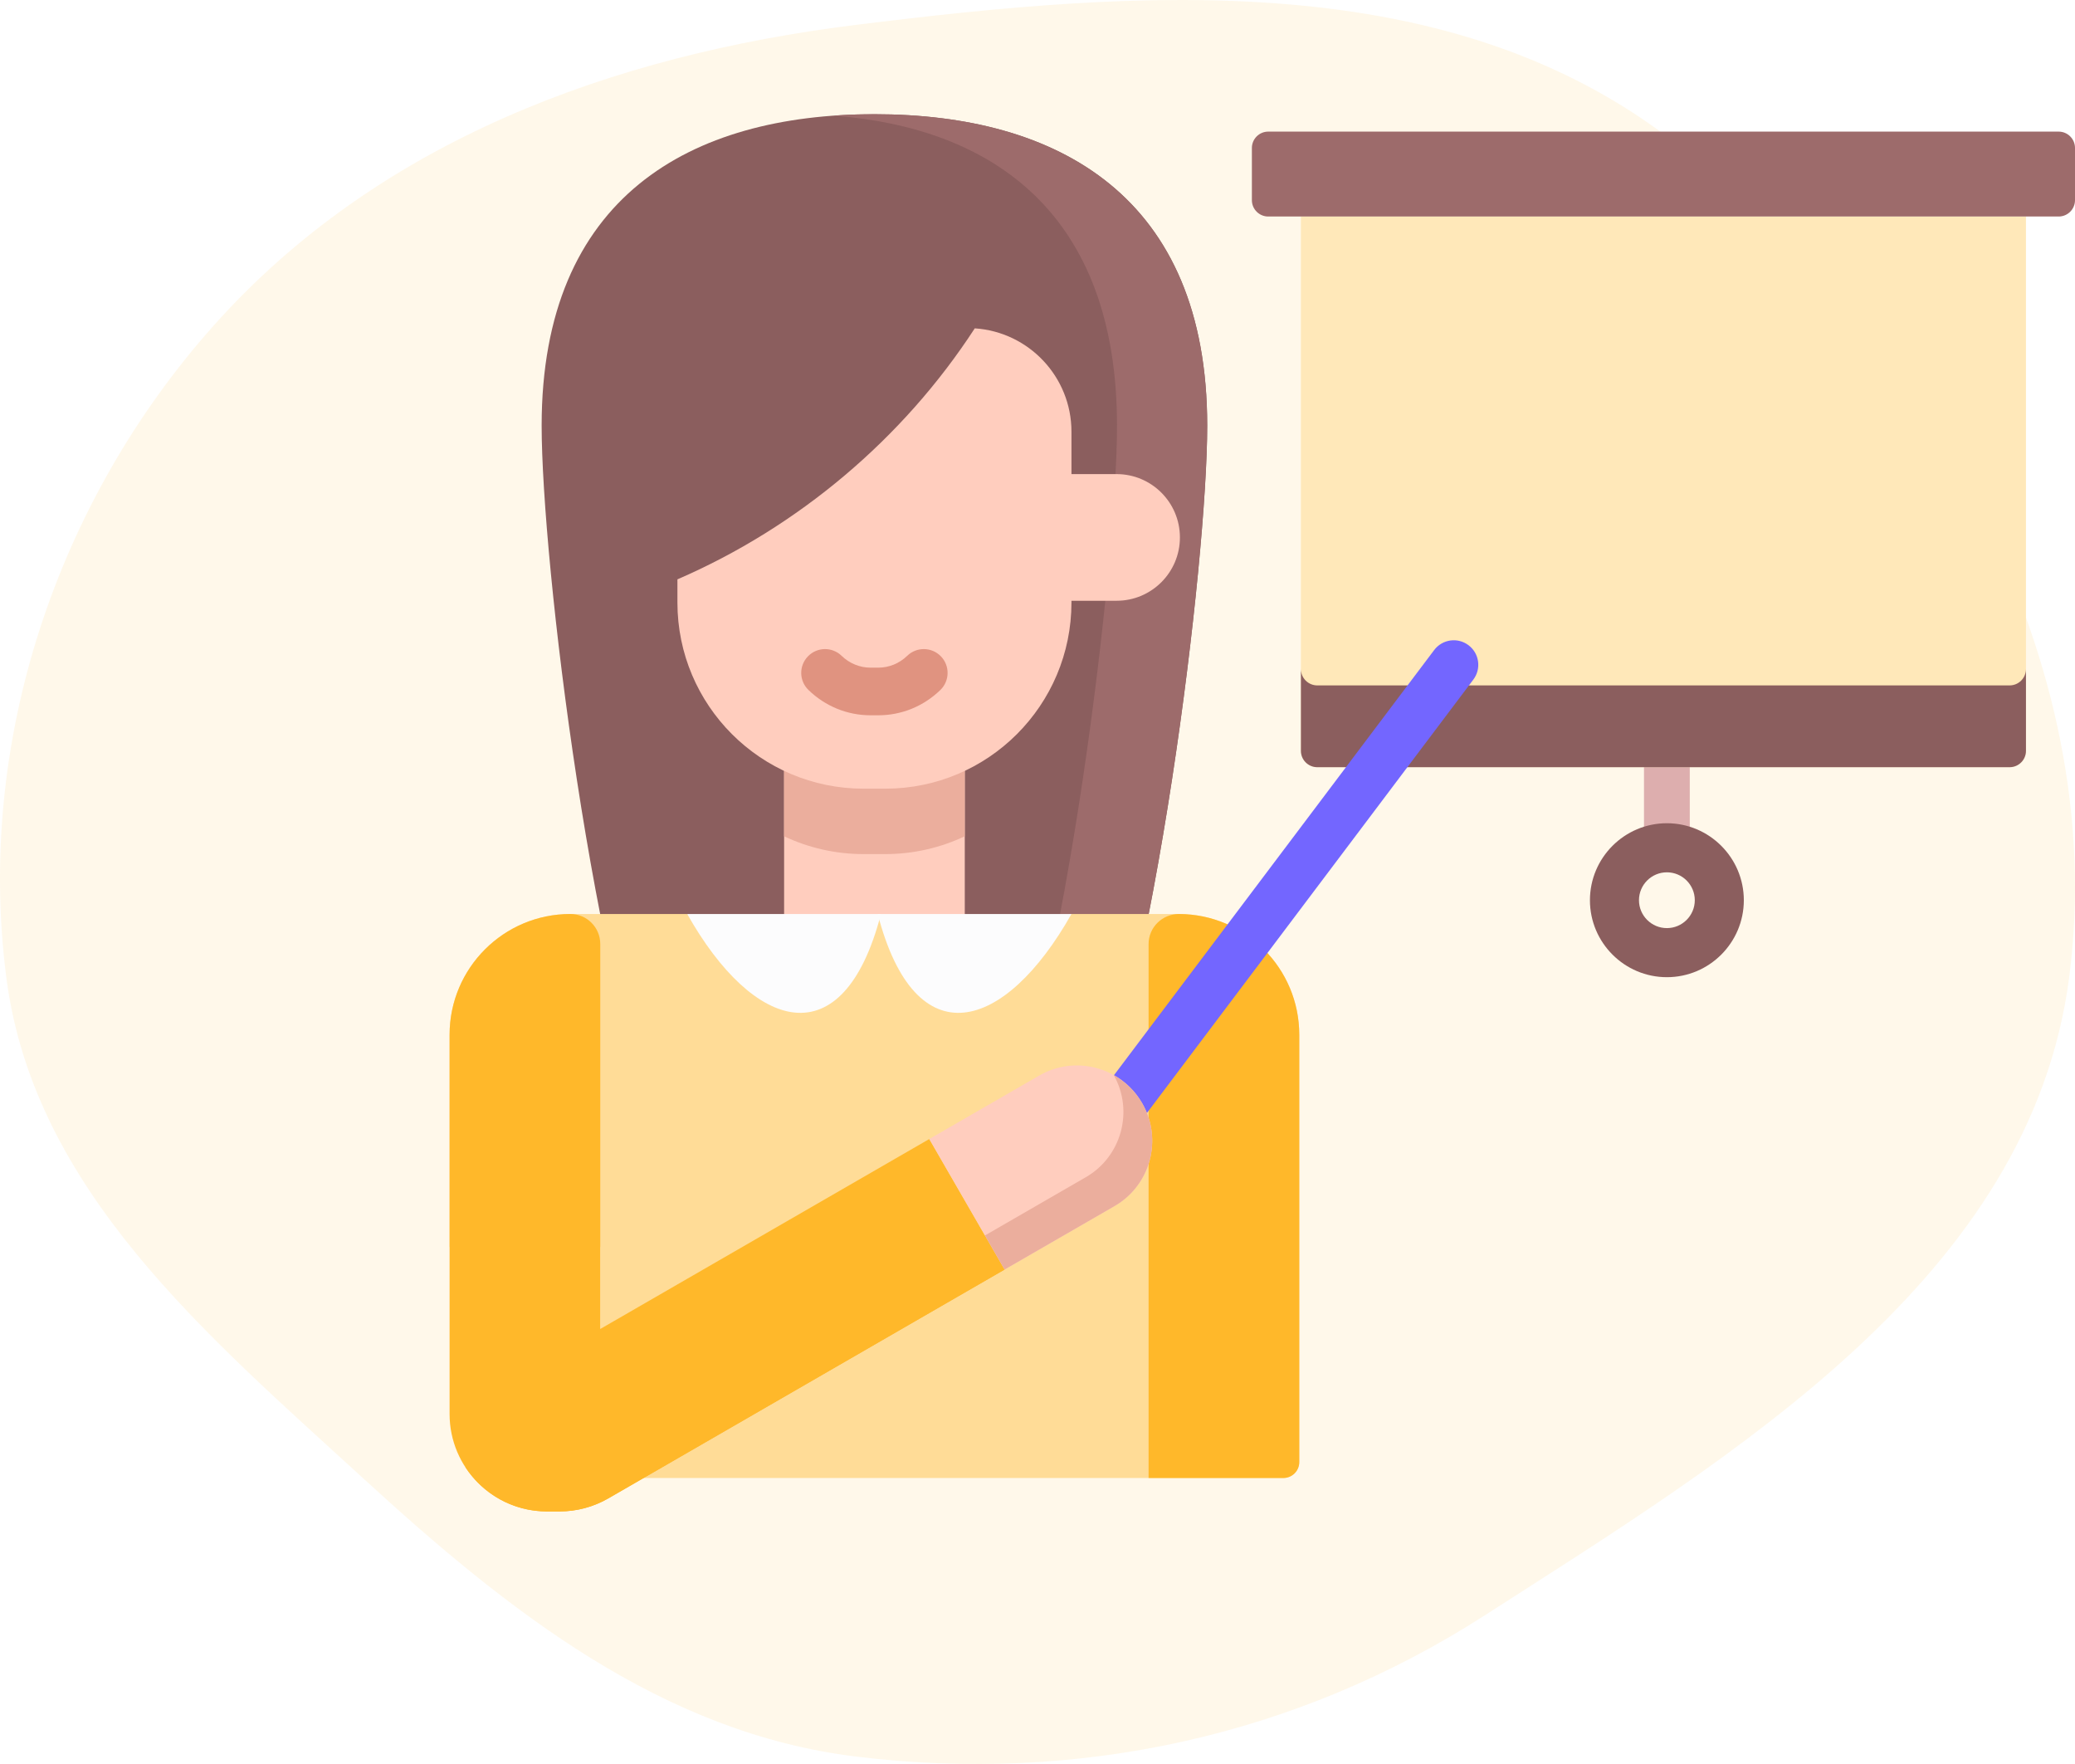
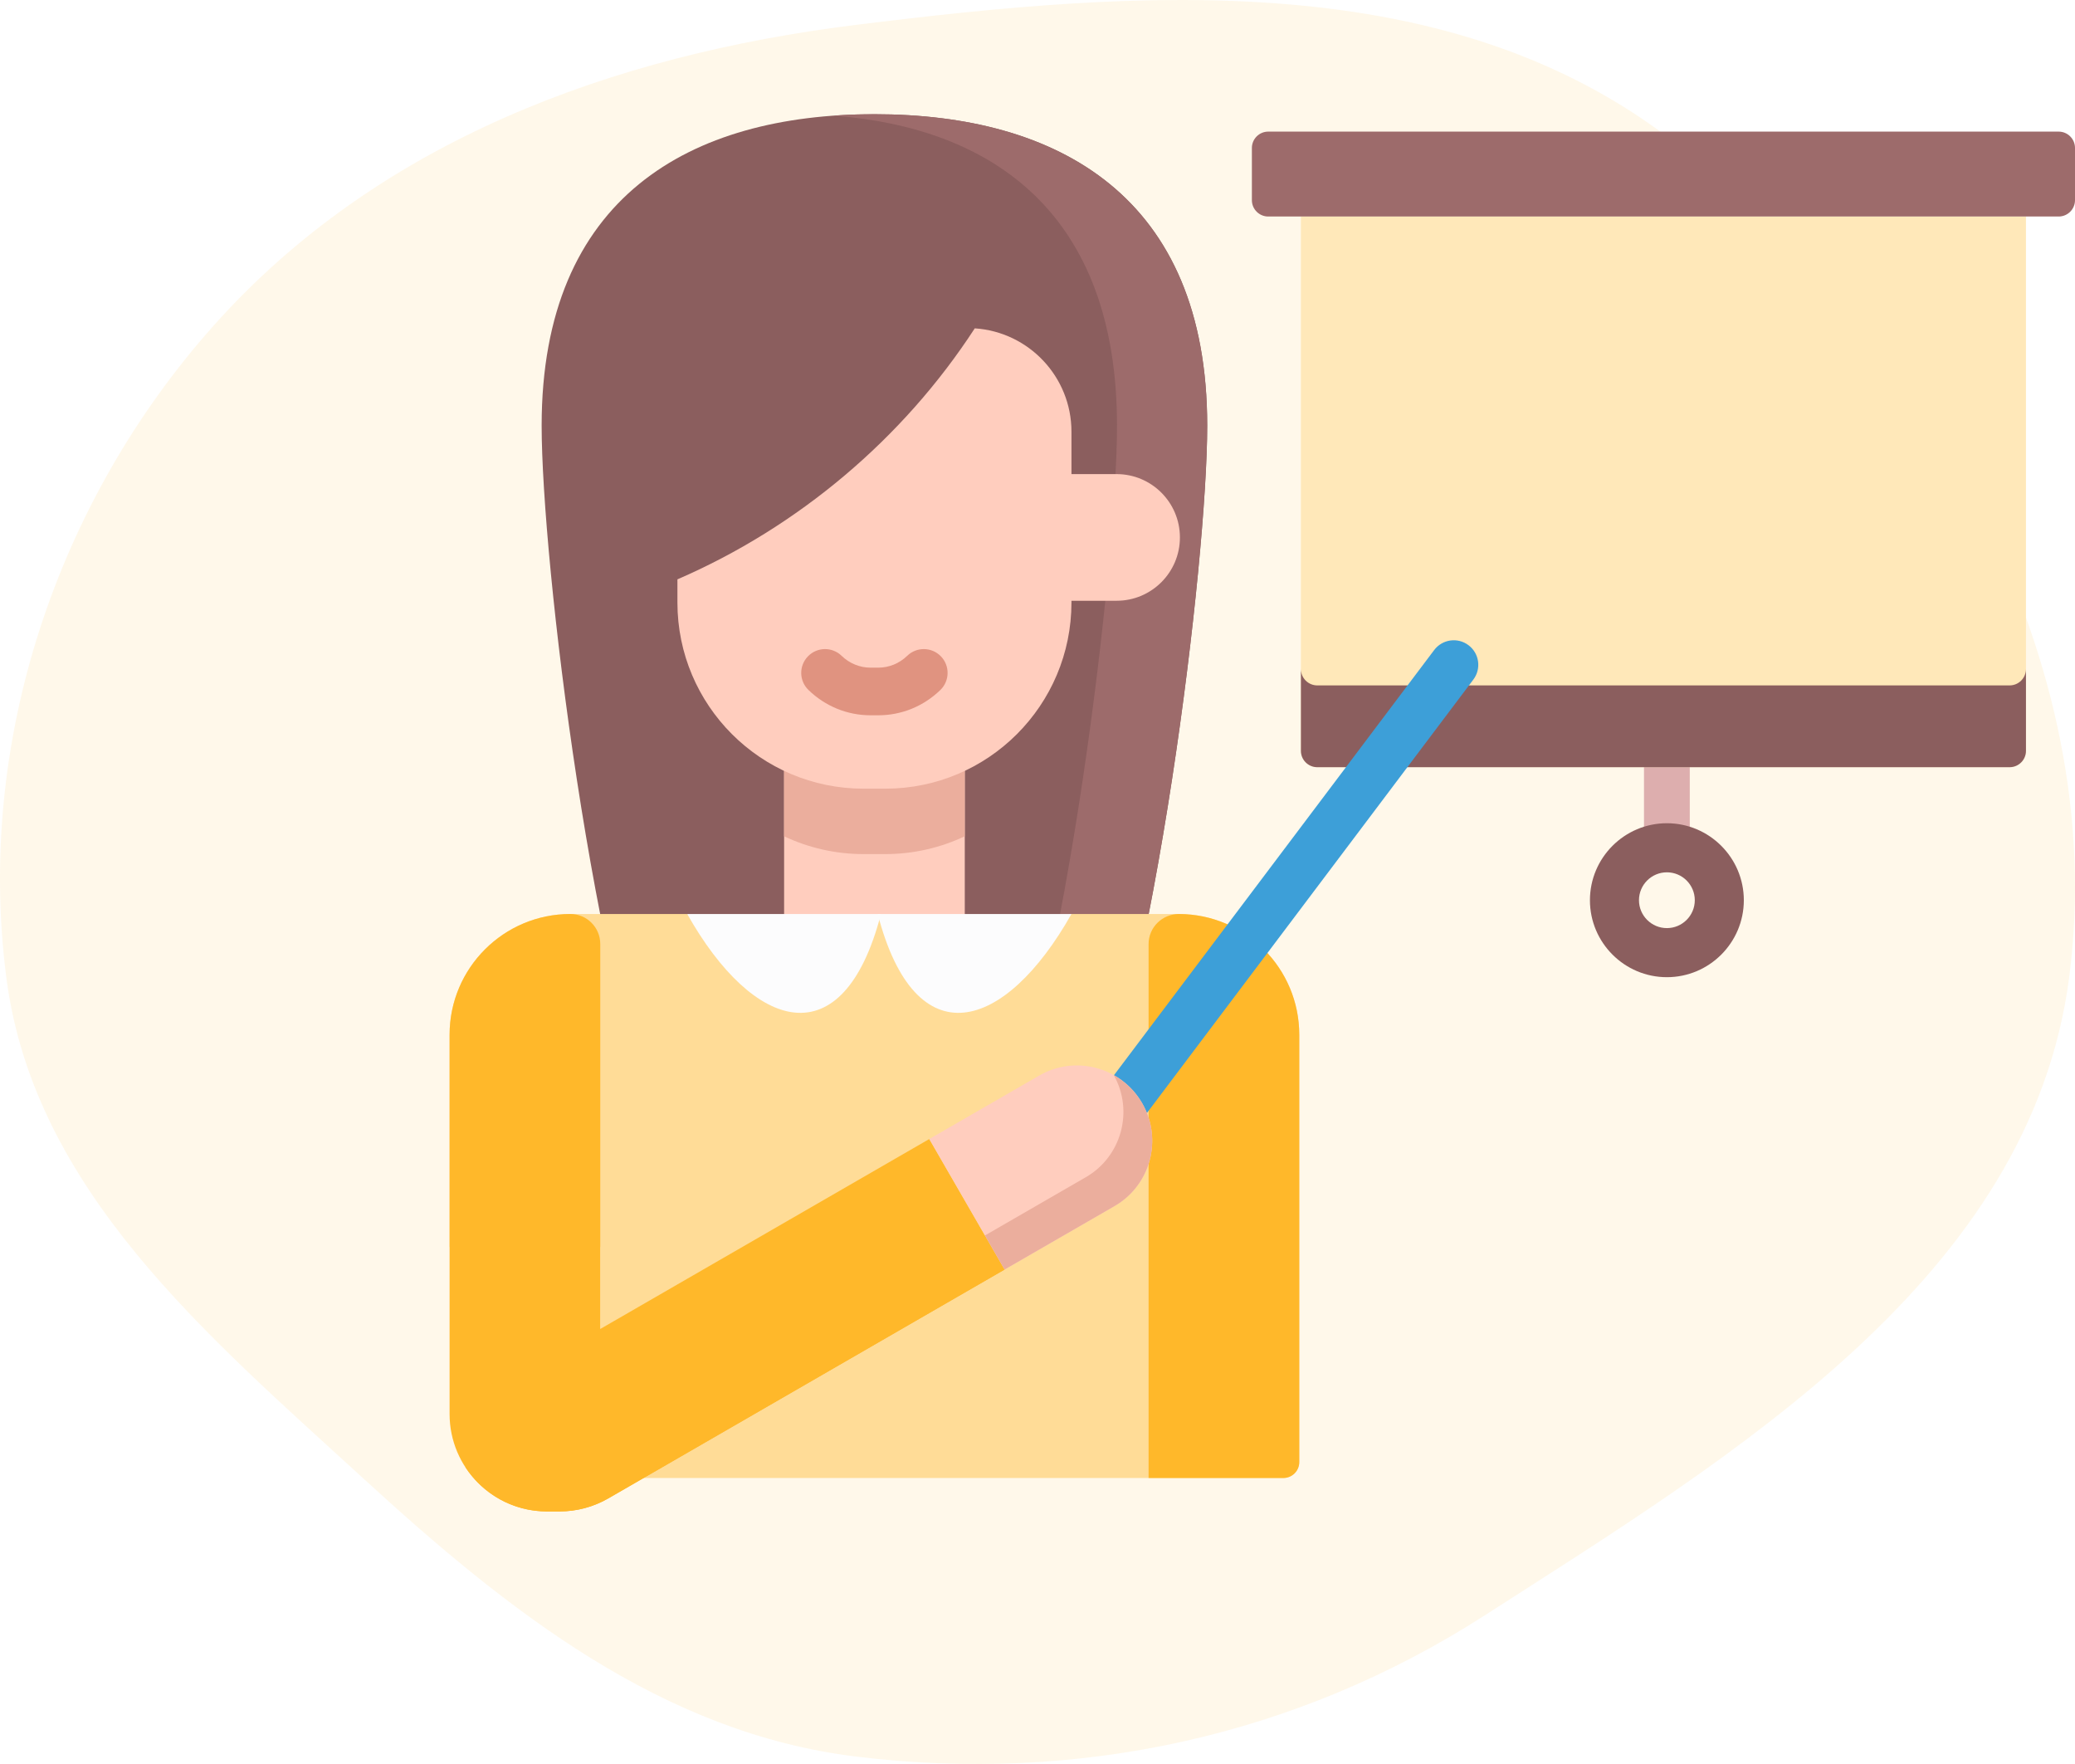
<svg xmlns="http://www.w3.org/2000/svg" width="60" height="51" viewBox="0 0 60 51" fill="none">
  <path fill-rule="evenodd" clip-rule="evenodd" d="M24.751 0.719C32.999 -0.303 41.916 -0.994 48.489 4.168C55.699 9.831 61.032 19.094 59.83 28.27C58.697 36.926 50.186 42.047 42.916 46.713C37.467 50.21 31.151 51.569 24.751 50.785C19.142 50.097 14.695 46.584 10.5 42.739C5.975 38.592 0.98 34.407 0.184 28.27C-0.699 21.462 1.64 14.502 6.179 9.412C10.935 4.078 17.717 1.591 24.751 0.719Z" fill="#FFB82A" fill-opacity="0.1" />
  <path d="M48.199 25.172C47.833 25.172 47.537 24.876 47.537 24.51V21.803C47.537 21.437 47.833 21.141 48.199 21.141C48.565 21.141 48.861 21.437 48.861 21.803V24.51C48.861 24.876 48.565 25.172 48.199 25.172Z" fill="#DDAEAE" />
  <path d="M31.159 33.947C33.439 28.533 34.908 16.175 34.908 12.307C34.908 5.684 30.599 3.302 25.285 3.302C19.97 3.302 15.662 5.684 15.662 12.307C15.662 16.175 17.131 28.533 19.411 33.947H31.159Z" fill="#8B5E5E" />
  <path d="M25.284 3.302C24.882 3.302 24.485 3.316 24.096 3.344C28.719 3.688 32.299 6.186 32.299 12.307C32.299 16.175 30.87 28.533 28.652 33.947H31.158C33.438 28.533 34.907 16.175 34.907 12.307C34.907 5.684 30.599 3.302 25.284 3.302Z" fill="#9D6B6B" />
  <path d="M22.673 17.996H27.897V27.035H22.673V17.996Z" fill="#FFCDBE" />
  <path d="M27.896 17.996H22.672V24.178C23.369 24.508 24.148 24.693 24.971 24.693H25.597C26.42 24.693 27.199 24.508 27.896 24.178V17.996Z" fill="#EBAE9D" />
  <path d="M34.118 15.538C34.118 16.549 33.298 17.369 32.287 17.369H29.049V13.707H32.287C33.298 13.707 34.118 14.526 34.118 15.538Z" fill="#FFCDBE" />
  <path d="M30.982 12.482V17.417C30.982 20.391 28.572 22.802 25.598 22.802H24.972C21.998 22.802 19.588 20.391 19.588 17.418V16.75C23.078 15.24 26.114 12.682 28.186 9.493C29.747 9.596 30.982 10.895 30.982 12.482Z" fill="#FFCDBE" />
  <path d="M25.396 20.68H25.173C24.502 20.68 23.865 20.421 23.378 19.949C23.104 19.685 23.097 19.249 23.362 18.976C23.626 18.703 24.062 18.695 24.335 18.96C24.564 19.181 24.862 19.303 25.173 19.303H25.395C25.707 19.303 26.005 19.181 26.233 18.96C26.507 18.695 26.943 18.703 27.207 18.976C27.471 19.249 27.464 19.685 27.191 19.949C26.704 20.421 26.067 20.68 25.396 20.68Z" fill="#E09380" />
  <path d="M37.57 29.917V42.272C37.57 42.525 37.364 42.731 37.111 42.731H17.357V36.052H13V29.917C13 27.989 14.563 26.425 16.492 26.425H19.863L22.63 27.894L25.465 26.425L28.3 27.435L30.972 26.425H34.078C36.006 26.425 37.57 27.989 37.57 29.917Z" fill="#FFDC97" />
  <path d="M34.094 26.425C33.609 26.423 33.212 26.81 33.212 27.295V42.731H37.11C37.364 42.731 37.569 42.525 37.569 42.272V29.917C37.569 27.994 36.015 26.434 34.094 26.425Z" fill="#FFB82A" />
  <path d="M37.617 6.26V21.708C37.617 21.97 37.829 22.181 38.09 22.181H58.109C58.37 22.181 58.582 21.97 58.582 21.708V6.26H37.617Z" fill="#FFE8B9" />
  <path d="M58.109 19.816H38.09C37.829 19.816 37.617 19.604 37.617 19.343V21.708C37.617 21.969 37.829 22.181 38.09 22.181H58.109C58.37 22.181 58.582 21.969 58.582 21.708V19.343C58.582 19.604 58.37 19.816 58.109 19.816Z" fill="#8B5E5E" />
  <path d="M36.199 5.787V4.278C36.199 4.017 36.411 3.805 36.672 3.805H59.527C59.788 3.805 60 4.017 60 4.278V5.787C60 6.048 59.788 6.26 59.527 6.26H36.672C36.411 6.26 36.199 6.048 36.199 5.787Z" fill="#9D6B6B" />
  <path d="M26.871 32.931L17.357 38.423V27.291C17.357 26.813 16.97 26.425 16.492 26.425C14.565 26.425 13.002 27.988 13 29.914V40.881C13 42.437 14.261 43.698 15.817 43.698H16.181C16.676 43.698 17.161 43.568 17.59 43.321L29.049 36.704L26.871 32.931Z" fill="#FFB82A" />
  <path d="M28.218 35.871L16.758 42.487C16.33 42.734 15.844 42.864 15.35 42.864H14.985C14.42 42.864 13.893 42.697 13.452 42.41C13.954 43.185 14.825 43.698 15.817 43.698H16.182C16.676 43.698 17.162 43.568 17.59 43.32L29.05 36.704L28.481 35.719L28.218 35.871Z" fill="#FFB82A" />
-   <path d="M31.669 33.693C31.52 33.693 31.37 33.647 31.242 33.55C30.93 33.315 30.867 32.87 31.103 32.557L41.47 18.794C41.706 18.481 42.15 18.418 42.463 18.654C42.776 18.89 42.839 19.334 42.603 19.647L32.236 33.411C32.096 33.596 31.884 33.693 31.669 33.693Z" fill="#7366FF" />
+   <path d="M31.669 33.693C31.52 33.693 31.37 33.647 31.242 33.55C30.93 33.315 30.867 32.87 31.103 32.557L41.47 18.794C41.706 18.481 42.15 18.418 42.463 18.654C42.776 18.89 42.839 19.334 42.603 19.647L32.236 33.411C32.096 33.596 31.884 33.693 31.669 33.693Z" fill="#3D9FD8" />
  <path d="M26.871 32.931L30.049 31.096C31.091 30.494 32.423 30.851 33.025 31.893C33.627 32.935 33.27 34.268 32.228 34.87L29.05 36.704L26.871 32.931Z" fill="#FFCDBE" />
  <path d="M33.025 31.893C32.822 31.542 32.536 31.269 32.206 31.084C32.788 32.122 32.43 33.439 31.395 34.036L28.48 35.719L29.049 36.704L32.227 34.87C33.27 34.268 33.627 32.935 33.025 31.893Z" fill="#EBAE9D" />
  <path d="M48.199 28.252C46.972 28.252 45.974 27.254 45.974 26.027C45.974 24.8 46.972 23.801 48.199 23.801C49.426 23.801 50.424 24.8 50.424 26.027C50.424 27.254 49.426 28.252 48.199 28.252ZM48.199 25.22C47.754 25.22 47.392 25.582 47.392 26.026C47.392 26.471 47.754 26.833 48.199 26.833C48.644 26.833 49.006 26.471 49.006 26.026C49.006 25.582 48.644 25.22 48.199 25.22Z" fill="#8B5E5E" />
  <path d="M25.38 26.425C26.473 30.633 29.07 29.817 30.982 26.425H25.38Z" fill="#FCFCFD" />
  <path d="M25.473 26.425C24.38 30.633 21.783 29.817 19.871 26.425H25.473Z" fill="#FCFCFD" />
</svg>
